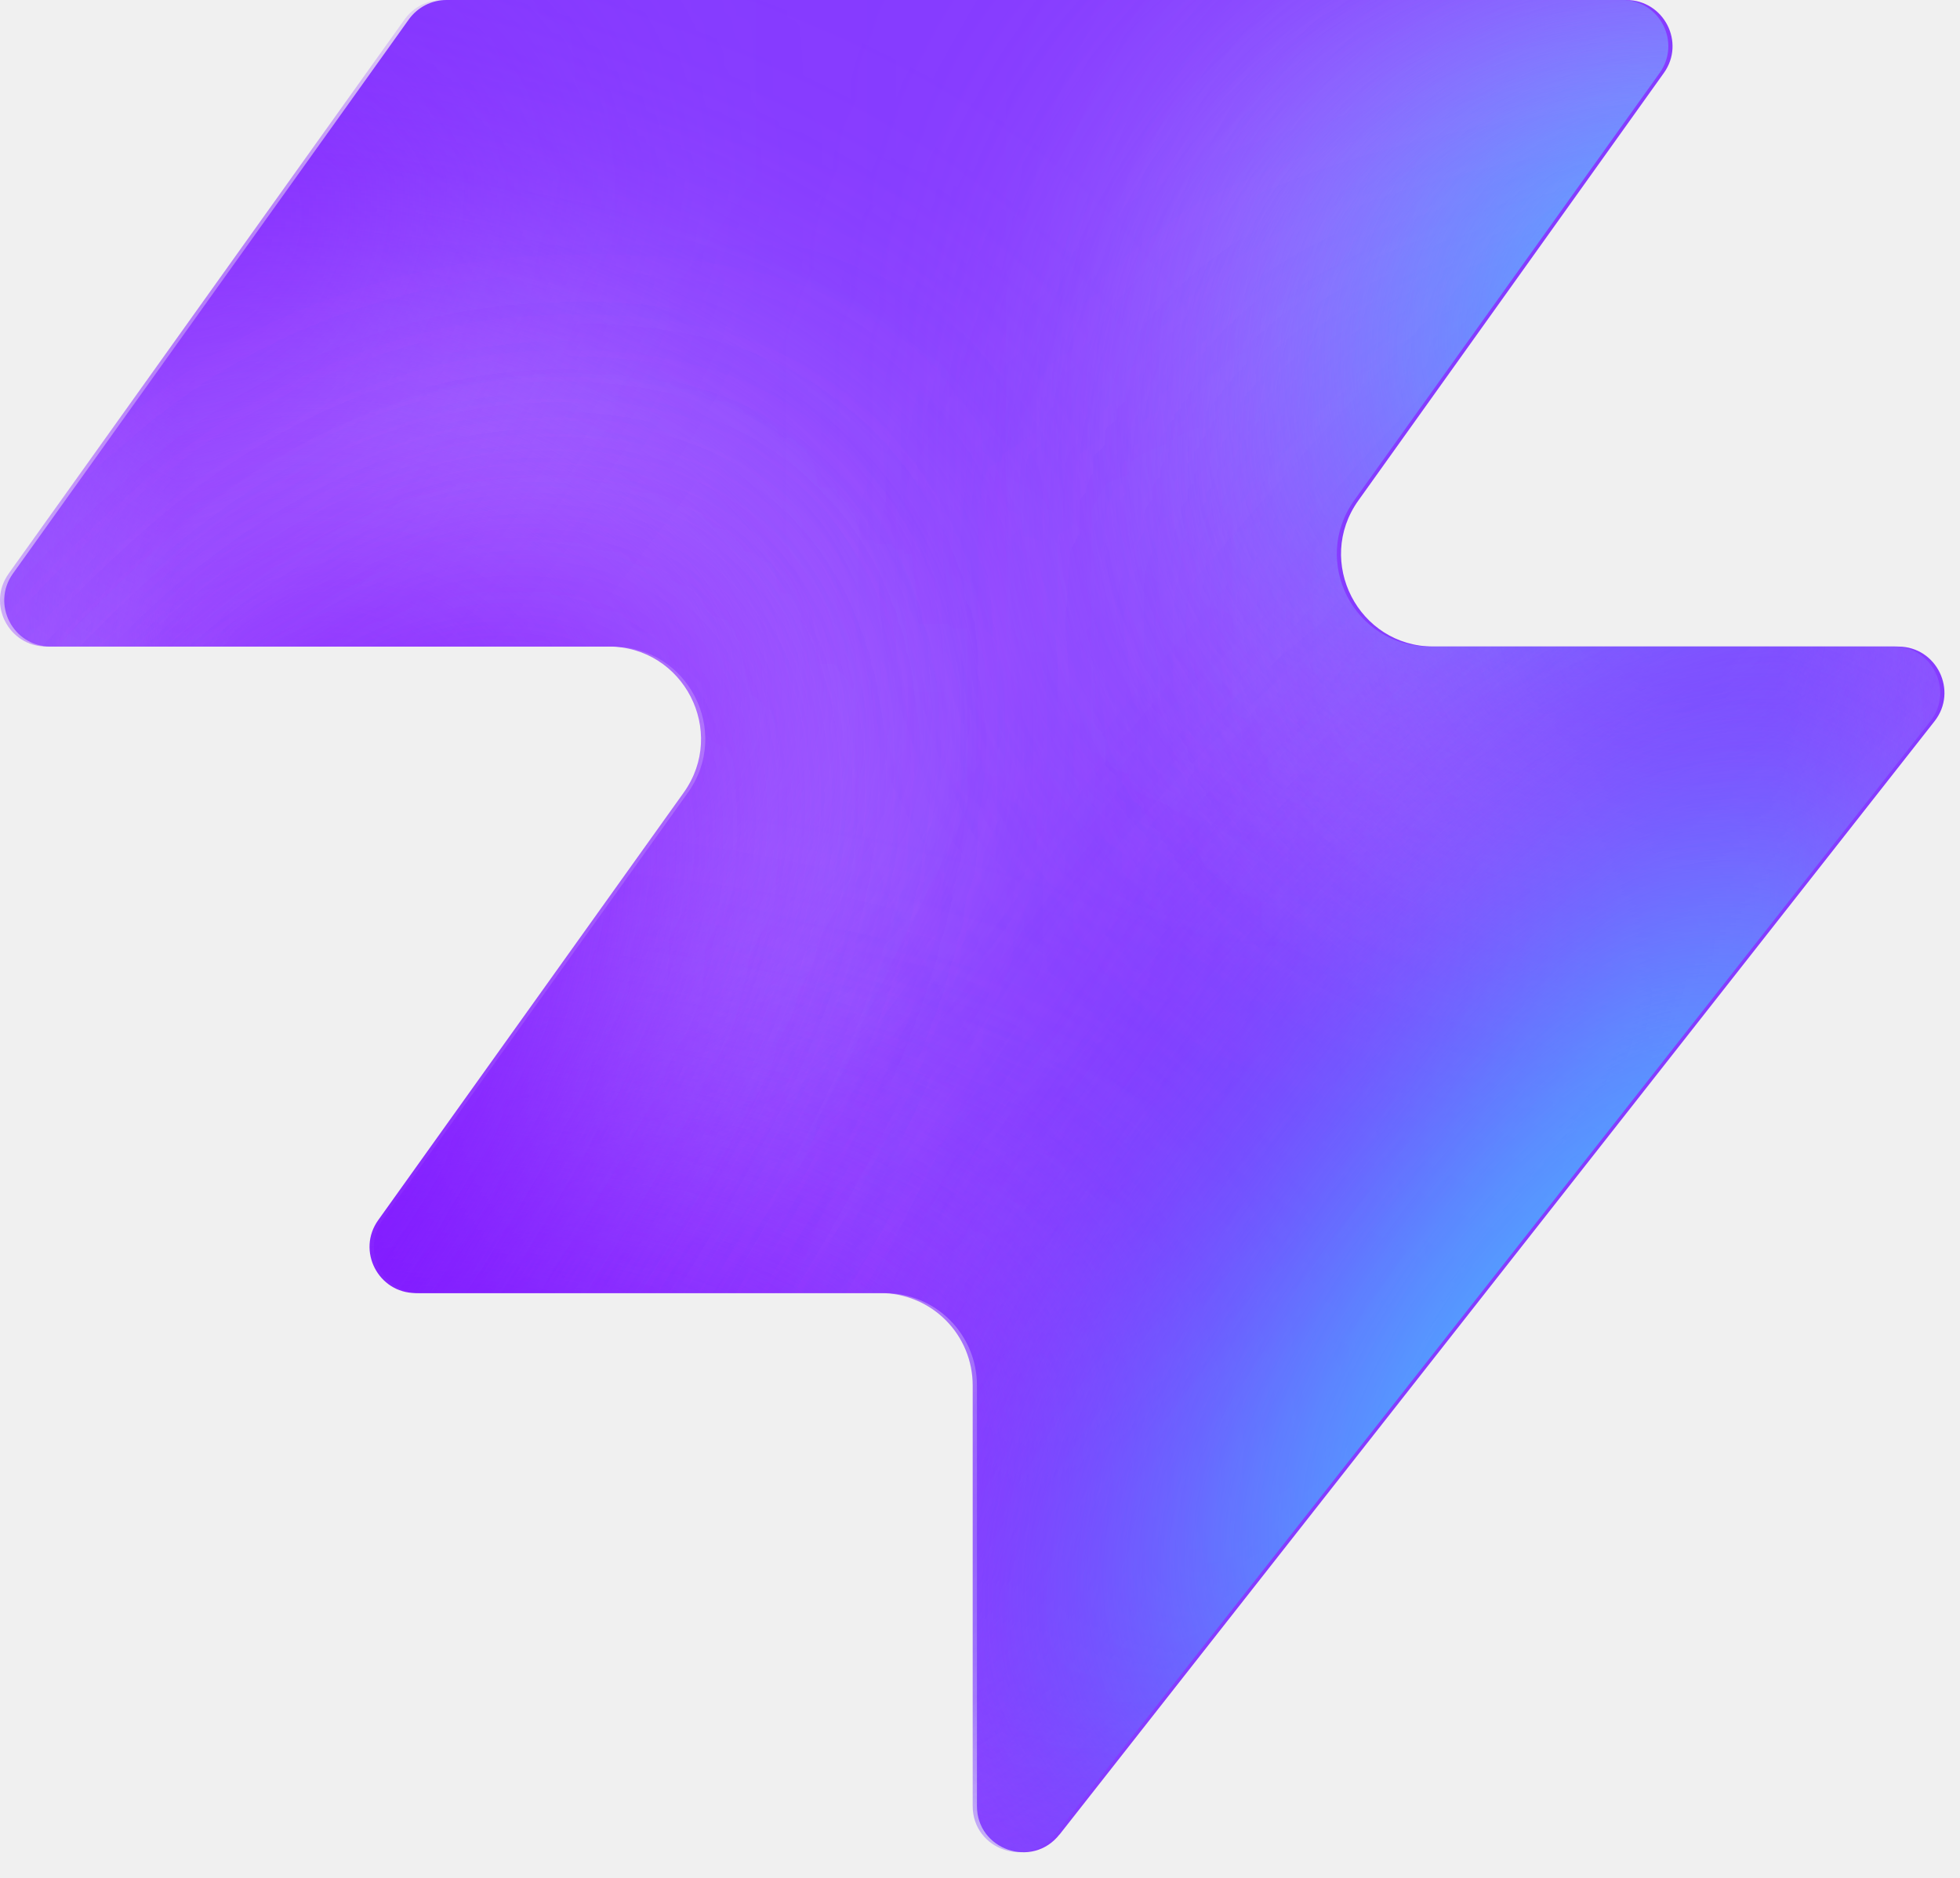
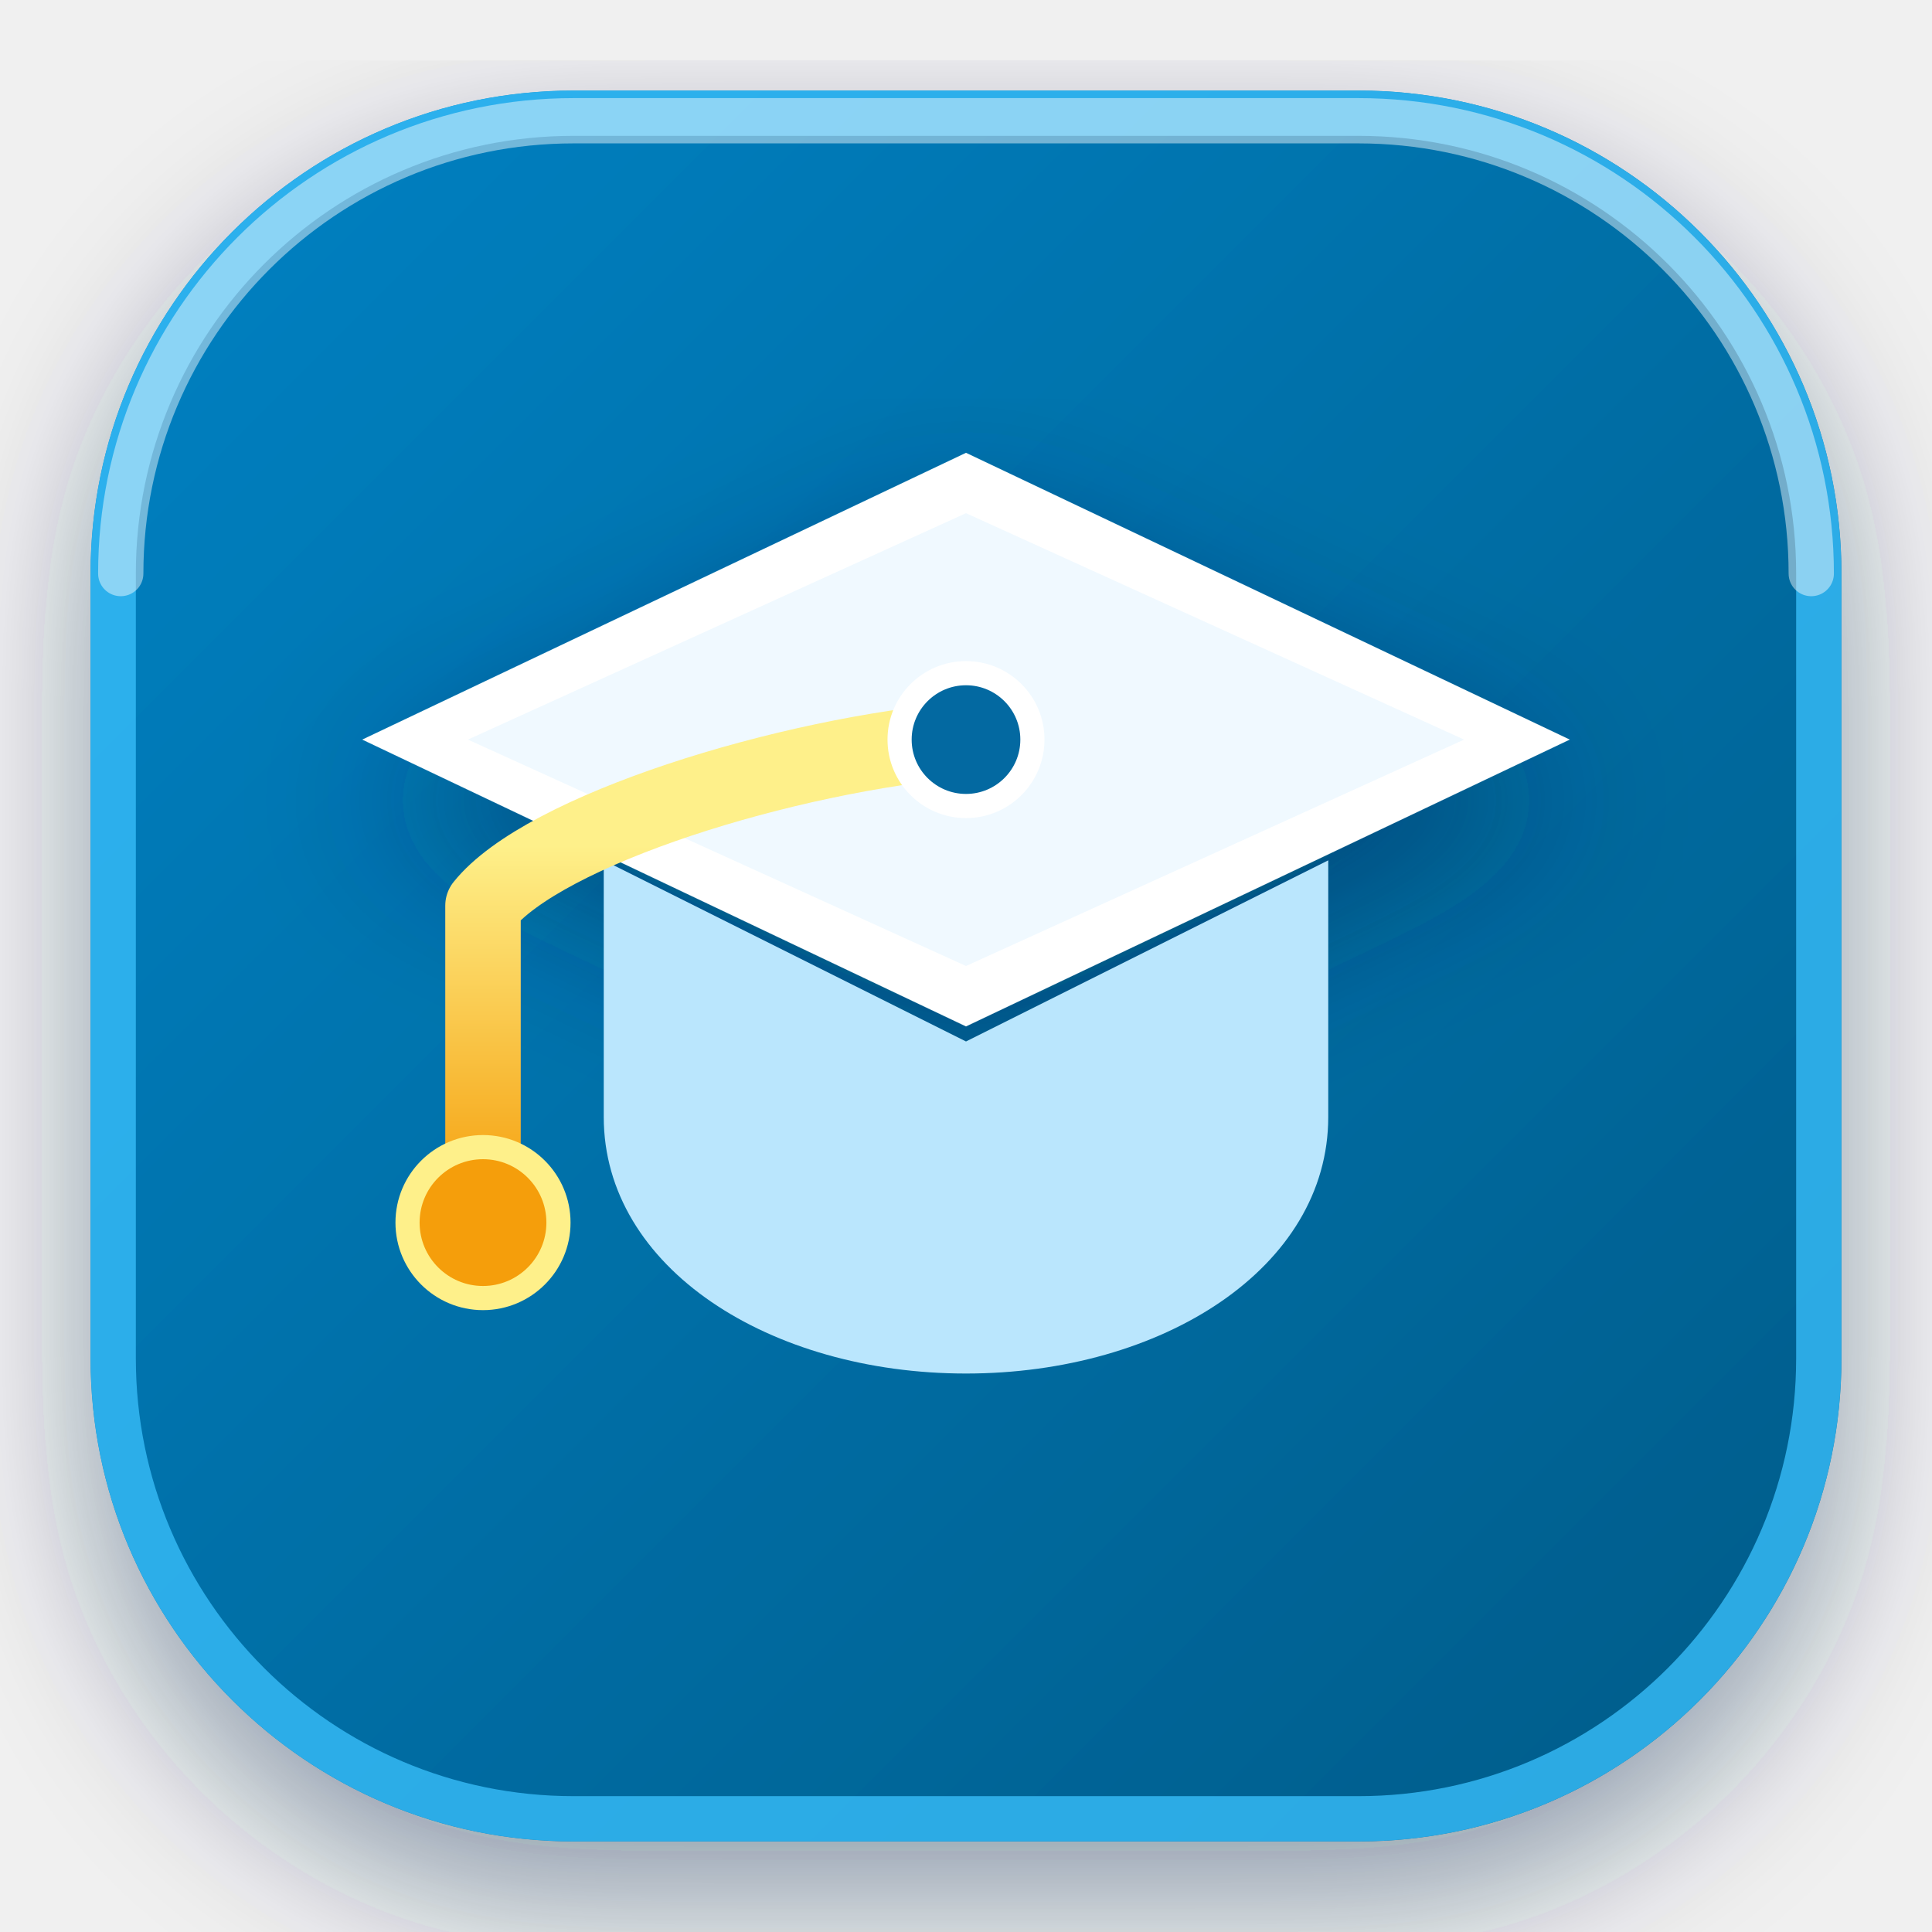
- <svg xmlns="http://www.w3.org/2000/svg" width="48" height="46" fill="none" viewBox="0 0 48 46">
-   <path fill="#863bff" d="M25.946 44.938c-.664.845-2.021.375-2.021-.698V33.937a2.26 2.26 0 0 0-2.262-2.262H10.287c-.92 0-1.456-1.04-.92-1.788l7.48-10.471c1.07-1.497 0-3.578-1.842-3.578H1.237c-.92 0-1.456-1.04-.92-1.788L10.013.474c.214-.297.556-.474.92-.474h28.894c.92 0 1.456 1.04.92 1.788l-7.48 10.471c-1.07 1.498 0 3.579 1.842 3.579h11.377c.943 0 1.473 1.088.89 1.83L25.947 44.94z" style="fill:#863bff;fill:color(display-p3 .525 .23 1);fill-opacity:1" />
-   <mask id="a" width="48" height="46" x="0" y="0" maskUnits="userSpaceOnUse" style="mask-type:alpha">
-     <path fill="#000" d="M25.842 44.938c-.664.844-2.021.375-2.021-.698V33.937a2.26 2.26 0 0 0-2.262-2.262H10.183c-.92 0-1.456-1.04-.92-1.788l7.48-10.471c1.07-1.498 0-3.579-1.842-3.579H1.133c-.92 0-1.456-1.04-.92-1.787L9.91.473c.214-.297.556-.474.92-.474h28.894c.92 0 1.456 1.04.92 1.788l-7.48 10.471c-1.07 1.498 0 3.578 1.842 3.578h11.377c.943 0 1.473 1.088.89 1.832L25.843 44.94z" style="fill:#000;fill-opacity:1" />
-   </mask>
-   <g mask="url(#a)">
-     <g filter="url(#b)">
-       <ellipse cx="5.508" cy="14.704" fill="#ede6ff" rx="5.508" ry="14.704" style="fill:#ede6ff;fill:color(display-p3 .927 .903 1);fill-opacity:1" transform="matrix(.00324 1 1 -.00324 -4.47 31.516)" />
-     </g>
-     <g filter="url(#c)">
-       <ellipse cx="10.399" cy="29.851" fill="#ede6ff" rx="10.399" ry="29.851" style="fill:#ede6ff;fill:color(display-p3 .927 .903 1);fill-opacity:1" transform="matrix(.00324 1 1 -.00324 -39.328 7.883)" />
-     </g>
-     <g filter="url(#d)">
-       <ellipse cx="5.508" cy="30.487" fill="#7e14ff" rx="5.508" ry="30.487" style="fill:#7e14ff;fill:color(display-p3 .492 .077 1);fill-opacity:1" transform="rotate(89.814 -25.913 -14.639)scale(1 -1)" />
-     </g>
-     <g filter="url(#e)">
-       <ellipse cx="5.508" cy="30.599" fill="#7e14ff" rx="5.508" ry="30.599" style="fill:#7e14ff;fill:color(display-p3 .492 .077 1);fill-opacity:1" transform="rotate(89.814 -32.644 -3.334)scale(1 -1)" />
-     </g>
-     <g filter="url(#f)">
-       <ellipse cx="5.508" cy="30.599" fill="#7e14ff" rx="5.508" ry="30.599" style="fill:#7e14ff;fill:color(display-p3 .492 .077 1);fill-opacity:1" transform="matrix(.00324 1 1 -.00324 -34.34 30.47)" />
-     </g>
-     <g filter="url(#g)">
-       <ellipse cx="14.072" cy="22.078" fill="#ede6ff" rx="14.072" ry="22.078" style="fill:#ede6ff;fill:color(display-p3 .927 .903 1);fill-opacity:1" transform="rotate(93.35 24.506 48.493)scale(-1 1)" />
-     </g>
-     <g filter="url(#h)">
-       <ellipse cx="3.47" cy="21.501" fill="#7e14ff" rx="3.47" ry="21.501" style="fill:#7e14ff;fill:color(display-p3 .492 .077 1);fill-opacity:1" transform="rotate(89.009 28.708 47.59)scale(-1 1)" />
-     </g>
-     <g filter="url(#i)">
-       <ellipse cx="3.47" cy="21.501" fill="#7e14ff" rx="3.47" ry="21.501" style="fill:#7e14ff;fill:color(display-p3 .492 .077 1);fill-opacity:1" transform="rotate(89.009 28.708 47.59)scale(-1 1)" />
-     </g>
-     <g filter="url(#j)">
-       <ellipse cx=".387" cy="8.972" fill="#7e14ff" rx="4.407" ry="29.108" style="fill:#7e14ff;fill:color(display-p3 .492 .077 1);fill-opacity:1" transform="rotate(39.51 .387 8.972)" />
-     </g>
-     <g filter="url(#k)">
-       <ellipse cx="47.523" cy="-6.092" fill="#7e14ff" rx="4.407" ry="29.108" style="fill:#7e14ff;fill:color(display-p3 .492 .077 1);fill-opacity:1" transform="rotate(37.892 47.523 -6.092)" />
-     </g>
-     <g filter="url(#l)">
-       <ellipse cx="41.412" cy="6.333" fill="#47bfff" rx="5.971" ry="9.665" style="fill:#47bfff;fill:color(display-p3 .28 .748 1);fill-opacity:1" transform="rotate(37.892 41.412 6.333)" />
-     </g>
-     <g filter="url(#m)">
-       <ellipse cx="-1.879" cy="38.332" fill="#7e14ff" rx="4.407" ry="29.108" style="fill:#7e14ff;fill:color(display-p3 .492 .077 1);fill-opacity:1" transform="rotate(37.892 -1.88 38.332)" />
-     </g>
-     <g filter="url(#n)">
-       <ellipse cx="-1.879" cy="38.332" fill="#7e14ff" rx="4.407" ry="29.108" style="fill:#7e14ff;fill:color(display-p3 .492 .077 1);fill-opacity:1" transform="rotate(37.892 -1.88 38.332)" />
-     </g>
-     <g filter="url(#o)">
-       <ellipse cx="35.651" cy="29.907" fill="#7e14ff" rx="4.407" ry="29.108" style="fill:#7e14ff;fill:color(display-p3 .492 .077 1);fill-opacity:1" transform="rotate(37.892 35.651 29.907)" />
-     </g>
-     <g filter="url(#p)">
-       <ellipse cx="38.418" cy="32.4" fill="#47bfff" rx="5.971" ry="15.297" style="fill:#47bfff;fill:color(display-p3 .28 .748 1);fill-opacity:1" transform="rotate(37.892 38.418 32.4)" />
-     </g>
-   </g>
+ <svg xmlns="http://www.w3.org/2000/svg" viewBox="0 0 64 64" width="64" height="64" fill="none">
  <defs>
-     <filter id="b" width="60.045" height="41.654" x="-19.77" y="16.149" color-interpolation-filters="sRGB" filterUnits="userSpaceOnUse">
-       <feFlood flood-opacity="0" result="BackgroundImageFix" />
-       <feBlend in="SourceGraphic" in2="BackgroundImageFix" result="shape" />
-       <feGaussianBlur result="effect1_foregroundBlur_2002_17158" stdDeviation="7.659" />
-     </filter>
-     <filter id="c" width="90.34" height="51.437" x="-54.613" y="-7.533" color-interpolation-filters="sRGB" filterUnits="userSpaceOnUse">
-       <feFlood flood-opacity="0" result="BackgroundImageFix" />
-       <feBlend in="SourceGraphic" in2="BackgroundImageFix" result="shape" />
-       <feGaussianBlur result="effect1_foregroundBlur_2002_17158" stdDeviation="7.659" />
-     </filter>
-     <filter id="d" width="79.355" height="29.4" x="-49.64" y="2.03" color-interpolation-filters="sRGB" filterUnits="userSpaceOnUse">
-       <feFlood flood-opacity="0" result="BackgroundImageFix" />
-       <feBlend in="SourceGraphic" in2="BackgroundImageFix" result="shape" />
-       <feGaussianBlur result="effect1_foregroundBlur_2002_17158" stdDeviation="4.596" />
-     </filter>
-     <filter id="e" width="79.579" height="29.4" x="-45.045" y="20.029" color-interpolation-filters="sRGB" filterUnits="userSpaceOnUse">
-       <feFlood flood-opacity="0" result="BackgroundImageFix" />
-       <feBlend in="SourceGraphic" in2="BackgroundImageFix" result="shape" />
-       <feGaussianBlur result="effect1_foregroundBlur_2002_17158" stdDeviation="4.596" />
-     </filter>
-     <filter id="f" width="79.579" height="29.4" x="-43.513" y="21.178" color-interpolation-filters="sRGB" filterUnits="userSpaceOnUse">
-       <feFlood flood-opacity="0" result="BackgroundImageFix" />
-       <feBlend in="SourceGraphic" in2="BackgroundImageFix" result="shape" />
-       <feGaussianBlur result="effect1_foregroundBlur_2002_17158" stdDeviation="4.596" />
-     </filter>
-     <filter id="g" width="74.749" height="58.852" x="15.756" y="-17.901" color-interpolation-filters="sRGB" filterUnits="userSpaceOnUse">
-       <feFlood flood-opacity="0" result="BackgroundImageFix" />
-       <feBlend in="SourceGraphic" in2="BackgroundImageFix" result="shape" />
-       <feGaussianBlur result="effect1_foregroundBlur_2002_17158" stdDeviation="7.659" />
-     </filter>
-     <filter id="h" width="61.377" height="25.362" x="23.548" y="2.284" color-interpolation-filters="sRGB" filterUnits="userSpaceOnUse">
-       <feFlood flood-opacity="0" result="BackgroundImageFix" />
-       <feBlend in="SourceGraphic" in2="BackgroundImageFix" result="shape" />
-       <feGaussianBlur result="effect1_foregroundBlur_2002_17158" stdDeviation="4.596" />
-     </filter>
-     <filter id="i" width="61.377" height="25.362" x="23.548" y="2.284" color-interpolation-filters="sRGB" filterUnits="userSpaceOnUse">
-       <feFlood flood-opacity="0" result="BackgroundImageFix" />
-       <feBlend in="SourceGraphic" in2="BackgroundImageFix" result="shape" />
-       <feGaussianBlur result="effect1_foregroundBlur_2002_17158" stdDeviation="4.596" />
-     </filter>
-     <filter id="j" width="56.045" height="63.649" x="-27.636" y="-22.853" color-interpolation-filters="sRGB" filterUnits="userSpaceOnUse">
-       <feFlood flood-opacity="0" result="BackgroundImageFix" />
-       <feBlend in="SourceGraphic" in2="BackgroundImageFix" result="shape" />
-       <feGaussianBlur result="effect1_foregroundBlur_2002_17158" stdDeviation="4.596" />
-     </filter>
-     <filter id="k" width="54.814" height="64.646" x="20.116" y="-38.415" color-interpolation-filters="sRGB" filterUnits="userSpaceOnUse">
-       <feFlood flood-opacity="0" result="BackgroundImageFix" />
-       <feBlend in="SourceGraphic" in2="BackgroundImageFix" result="shape" />
-       <feGaussianBlur result="effect1_foregroundBlur_2002_17158" stdDeviation="4.596" />
-     </filter>
-     <filter id="l" width="33.541" height="35.313" x="24.641" y="-11.323" color-interpolation-filters="sRGB" filterUnits="userSpaceOnUse">
-       <feFlood flood-opacity="0" result="BackgroundImageFix" />
-       <feBlend in="SourceGraphic" in2="BackgroundImageFix" result="shape" />
-       <feGaussianBlur result="effect1_foregroundBlur_2002_17158" stdDeviation="4.596" />
-     </filter>
-     <filter id="m" width="54.814" height="64.646" x="-29.286" y="6.009" color-interpolation-filters="sRGB" filterUnits="userSpaceOnUse">
-       <feFlood flood-opacity="0" result="BackgroundImageFix" />
-       <feBlend in="SourceGraphic" in2="BackgroundImageFix" result="shape" />
-       <feGaussianBlur result="effect1_foregroundBlur_2002_17158" stdDeviation="4.596" />
-     </filter>
-     <filter id="n" width="54.814" height="64.646" x="-29.286" y="6.009" color-interpolation-filters="sRGB" filterUnits="userSpaceOnUse">
-       <feFlood flood-opacity="0" result="BackgroundImageFix" />
-       <feBlend in="SourceGraphic" in2="BackgroundImageFix" result="shape" />
-       <feGaussianBlur result="effect1_foregroundBlur_2002_17158" stdDeviation="4.596" />
-     </filter>
-     <filter id="o" width="54.814" height="64.646" x="8.244" y="-2.416" color-interpolation-filters="sRGB" filterUnits="userSpaceOnUse">
-       <feFlood flood-opacity="0" result="BackgroundImageFix" />
-       <feBlend in="SourceGraphic" in2="BackgroundImageFix" result="shape" />
-       <feGaussianBlur result="effect1_foregroundBlur_2002_17158" stdDeviation="4.596" />
-     </filter>
-     <filter id="p" width="39.409" height="43.623" x="18.713" y="10.588" color-interpolation-filters="sRGB" filterUnits="userSpaceOnUse">
-       <feFlood flood-opacity="0" result="BackgroundImageFix" />
-       <feBlend in="SourceGraphic" in2="BackgroundImageFix" result="shape" />
-       <feGaussianBlur result="effect1_foregroundBlur_2002_17158" stdDeviation="4.596" />
+     <linearGradient id="mfuBg" x1="0" y1="0" x2="64" y2="64" gradientUnits="userSpaceOnUse">
+       <stop offset="0%" stop-color="#0284c7" />
+       <stop offset="100%" stop-color="#075985" />
+     </linearGradient>
+     <linearGradient id="goldTassel" x1="16" y1="28" x2="16" y2="40" gradientUnits="userSpaceOnUse">
+       <stop offset="0%" stop-color="#fef08a" />
+       <stop offset="100%" stop-color="#f59e0b" />
+     </linearGradient>
+     <filter id="softShadow" x="-20%" y="-20%" width="140%" height="140%">
+       <feDropShadow dx="0" dy="2" stdDeviation="2.5" flood-color="#022a4a" flood-opacity="0.4" />
    </filter>
  </defs>
+   <rect x="3" y="3" width="58" height="58" rx="16" fill="url(#mfuBg)" filter="url(#softShadow)" />
+   <rect x="3.75" y="3.75" width="56.5" height="56.5" rx="15.25" stroke="#38bdf8" stroke-width="1.5" stroke-opacity="0.8" fill="none" />
+   <path d="M4 19C4 10.716 10.716 4 19 4H45C53.284 4 60 10.716 60 19" stroke="rgba(255, 255, 255, 0.45)" stroke-width="1.5" stroke-linecap="round" fill="none" />
+   <path d="M32 15L52 24.5L32 34L12 24.5L32 15Z" fill="#ffffff" filter="url(#softShadow)" />
+   <path d="M32 17L48.5 24.5L32 32L15.5 24.5L32 17Z" fill="#f0f9ff" />
+   <path d="M20 28.5V37C20 42 25.5 45.5 32 45.5C38.5 45.5 44 42 44 37V28.5L32 34.5L20 28.5Z" fill="#bae6fd" />
+   <path d="M32 24.5C26 25 18 27.5 16 30V40" stroke="url(#goldTassel)" stroke-width="2.5" stroke-linecap="round" stroke-linejoin="round" />
+   <circle cx="16" cy="40.5" r="2.5" fill="#f59e0b" stroke="#fef08a" stroke-width="0.8" />
+   <circle cx="32" cy="24.5" r="2.2" fill="#0369a1" stroke="#ffffff" stroke-width="0.8" />
</svg>
